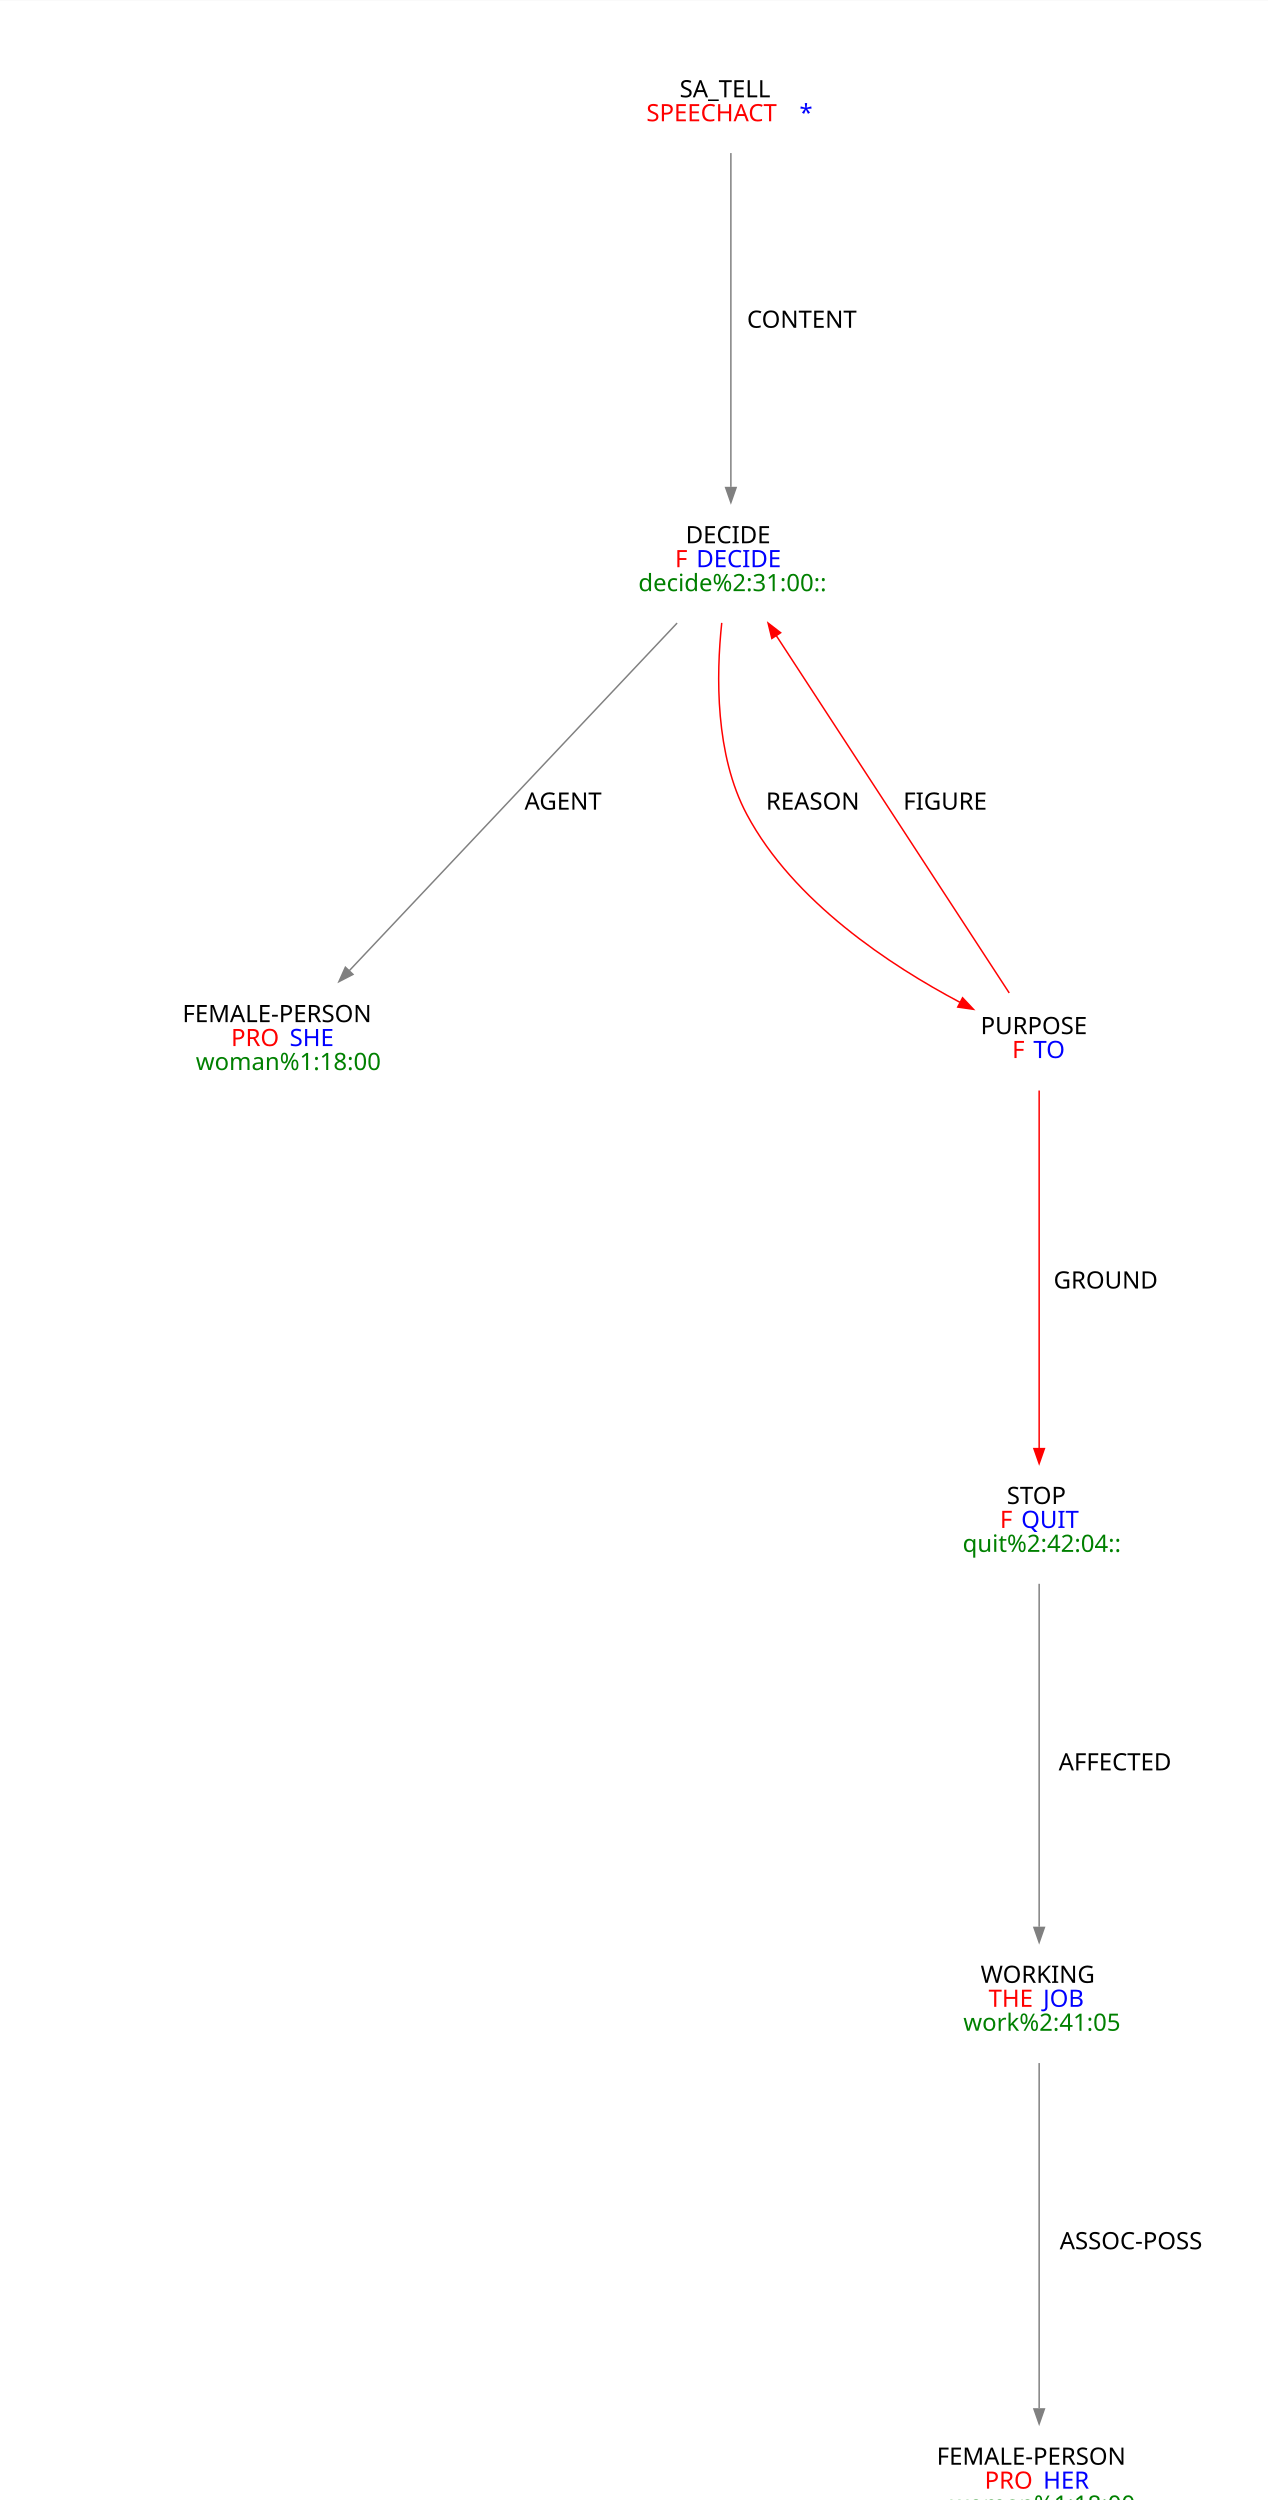
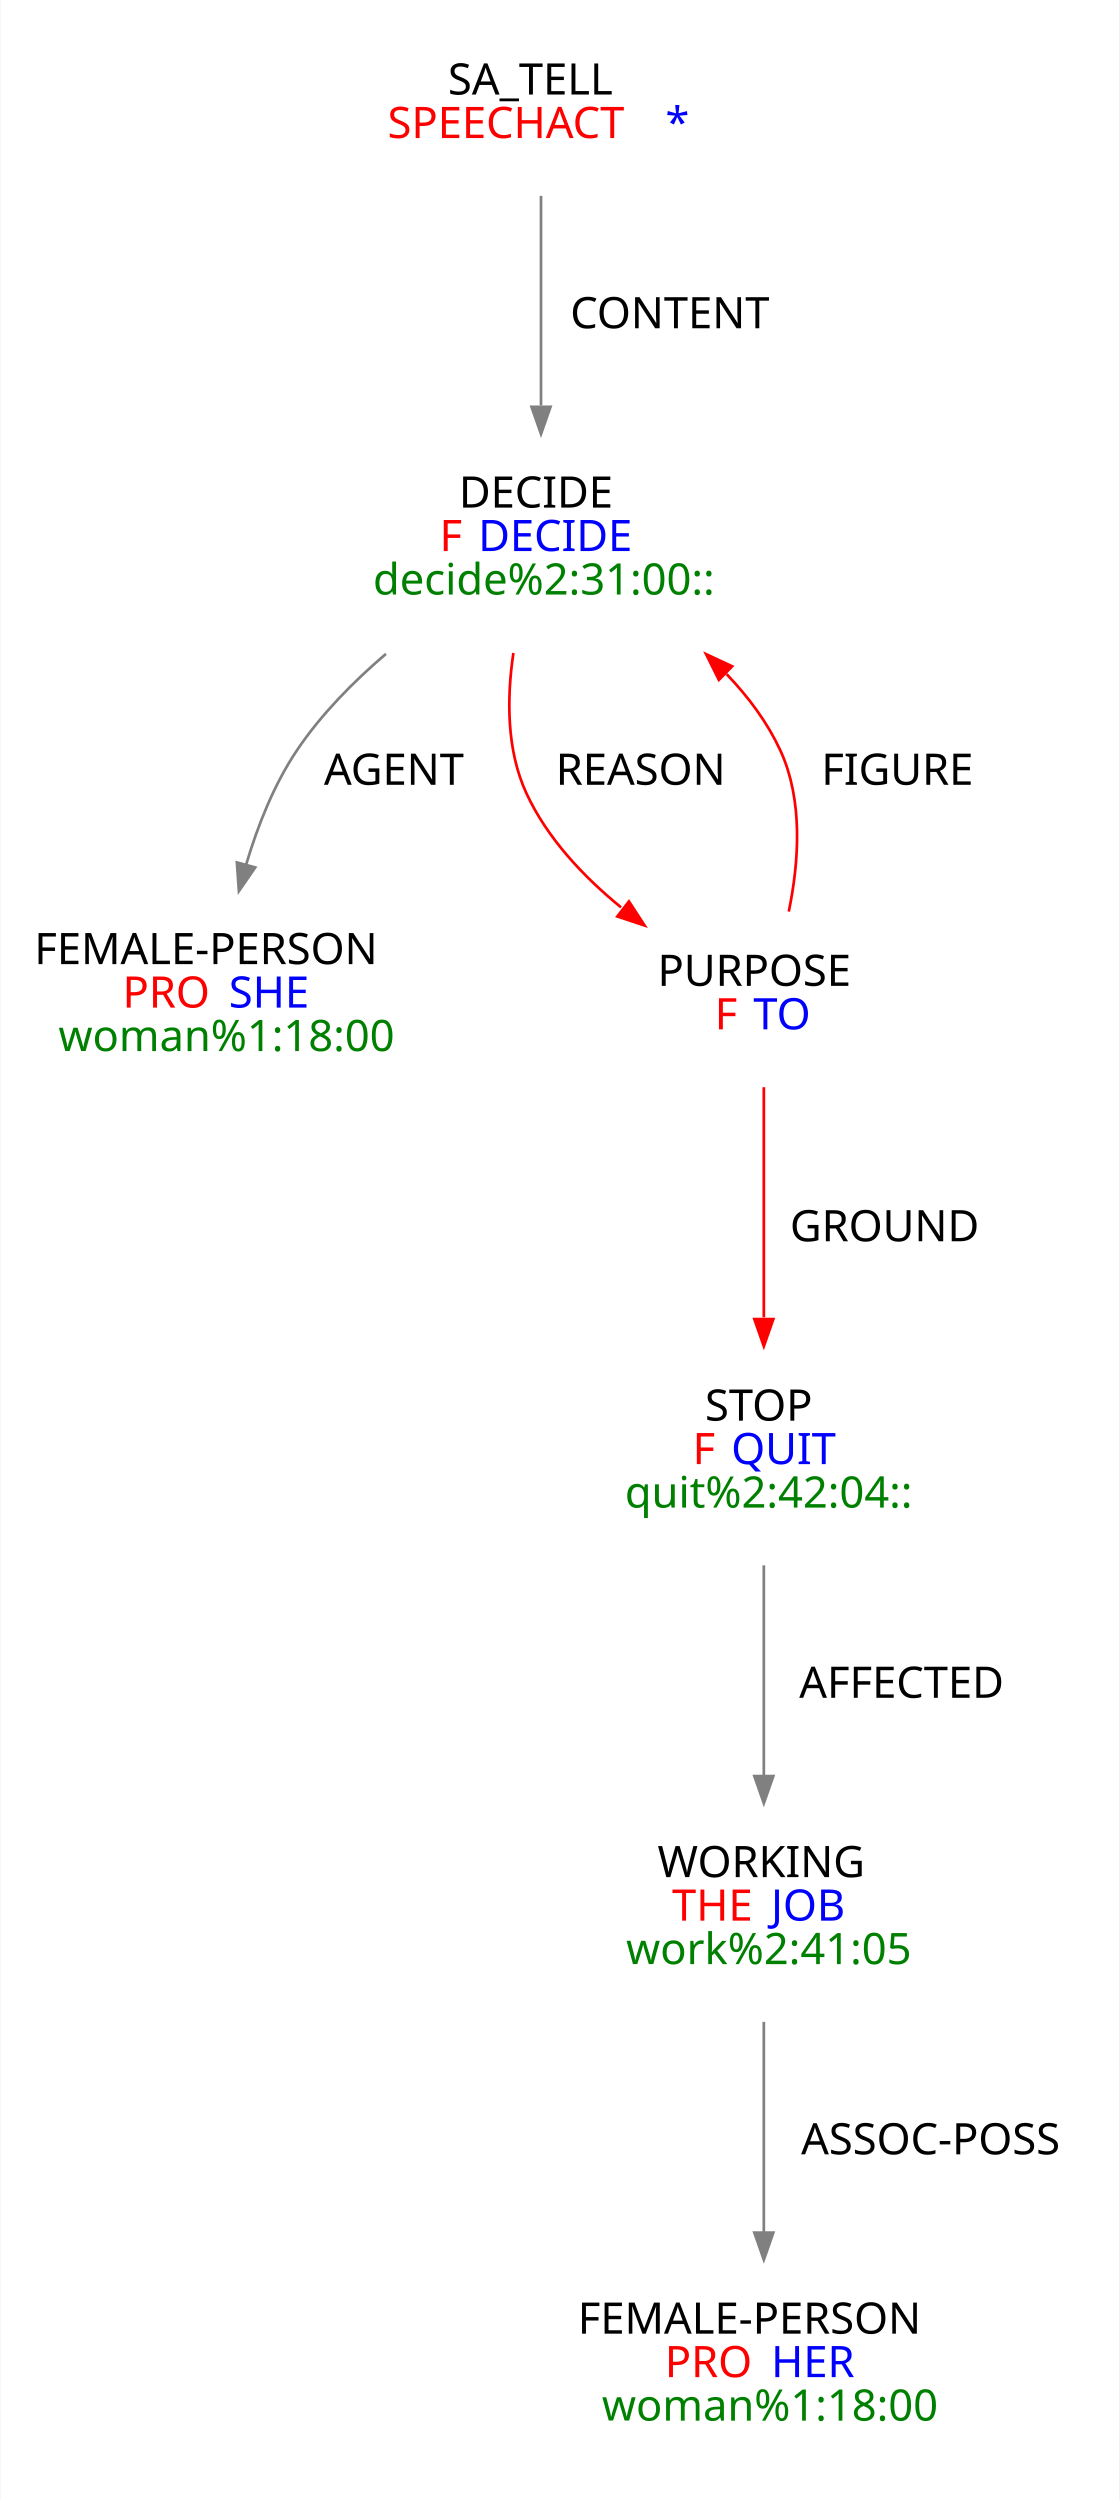
- <svg xmlns="http://www.w3.org/2000/svg" xmlns:xlink="http://www.w3.org/1999/xlink" width="432pt" height="852pt" viewBox="0.00 0.00 432.00 851.76">
-   <g id="graph0" class="graph" transform="scale(1.02 1.02) rotate(0) translate(4 868)">
-     <polygon fill="white" stroke="transparent" points="-4,4 -4,-868 438.27,-868 438.27,4 -4,4" />
+ <svg xmlns="http://www.w3.org/2000/svg" xmlns:xlink="http://www.w3.org/1999/xlink" width="206pt" height="460pt" viewBox="0.00 0.00 205.81 460.00">
+   <g id="graph0" class="graph" transform="scale(1 1) rotate(0) translate(4 456)">
+     <polygon fill="white" stroke="transparent" points="-4,4 -4,-456 201.81,-456 201.81,4 -4,4" />
    <g id="node1" class="node">
      <g id="a_node1">
        <a xlink:href="http://trips.ihmc.us/lexicon/data/ONT::SA_TELL.xml" xlink:title="&lt;font color=&quot;green&quot;&gt;&lt;br /&gt;&lt;/font&gt; &lt;font color=&quot;black&quot;&gt;SA_TELL&lt;/font&gt; &lt;font color=&quot;green&quot;&gt;&lt;br /&gt;&lt;/font&gt; &lt;font color=&quot;red&quot;&gt;SPEECHACT&lt;/font&gt; &lt;font color=&quot;blue&quot;&gt;* &lt;/font&gt; &lt;font color=&quot;green&quot;&gt;&lt;br /&gt; &lt;/font&gt;">
-           <text text-anchor="start" x="220.86" y="-835.6" font-family="Work Sans" font-size="8.00"> </text>
-           <text text-anchor="start" x="223.08" y="-835.6" font-family="Work Sans" font-size="8.00">SA_TELL</text>
-           <text text-anchor="start" x="257.32" y="-835.6" font-family="Work Sans" font-size="8.00"> </text>
-           <text text-anchor="start" x="209.75" y="-827.6" font-family="Work Sans" font-size="8.00"> </text>
-           <text text-anchor="start" x="211.97" y="-827.6" font-family="Work Sans" font-size="8.00" fill="red">SPEECHACT</text>
-           <text text-anchor="start" x="260.87" y="-827.6" font-family="Work Sans" font-size="8.00"> </text>
-           <text text-anchor="start" x="263.1" y="-827.6" font-family="Work Sans" font-size="8.00" fill="blue">* </text>
-           <text text-anchor="start" x="268.43" y="-827.6" font-family="Work Sans" font-size="8.00"> </text>
-           <text text-anchor="start" x="239.09" y="-819.6" font-family="Work Sans" font-size="8.00" fill="green"> </text>
+           <text text-anchor="start" x="76.11" y="-438.6" font-family="Work Sans" font-size="8.00"> </text>
+           <text text-anchor="start" x="78.33" y="-438.6" font-family="Work Sans" font-size="8.00">SA_TELL</text>
+           <text text-anchor="start" x="112.57" y="-438.6" font-family="Work Sans" font-size="8.00"> </text>
+           <text text-anchor="start" x="65" y="-430.6" font-family="Work Sans" font-size="8.00"> </text>
+           <text text-anchor="start" x="67.22" y="-430.6" font-family="Work Sans" font-size="8.00" fill="red">SPEECHACT</text>
+           <text text-anchor="start" x="116.12" y="-430.6" font-family="Work Sans" font-size="8.00"> </text>
+           <text text-anchor="start" x="118.34" y="-430.6" font-family="Work Sans" font-size="8.00" fill="blue">* </text>
+           <text text-anchor="start" x="123.68" y="-430.6" font-family="Work Sans" font-size="8.00"> </text>
+           <text text-anchor="start" x="94.34" y="-422.6" font-family="Work Sans" font-size="8.00" fill="green"> </text>
        </a>
      </g>
    </g>
    <g id="node2" class="node">
      <g id="a_node2">
        <a xlink:href="http://trips.ihmc.us/lexicon/data/ONT::DECIDE.xml" xlink:title="&lt;font color=&quot;green&quot;&gt;&lt;br /&gt;&lt;/font&gt; &lt;font color=&quot;black&quot;&gt;DECIDE&lt;/font&gt; &lt;font color=&quot;green&quot;&gt;&lt;br /&gt;&lt;/font&gt; &lt;font color=&quot;red&quot;&gt;F&lt;/font&gt; &lt;font color=&quot;blue&quot;&gt;DECIDE&lt;/font&gt; &lt;font color=&quot;green&quot;&gt;&lt;br /&gt;&lt;/font&gt; &lt;font color=&quot;green&quot;&gt;decide%2:31:00::&lt;/font&gt; &lt;font color=&quot;green&quot;&gt;&lt;br /&gt; &lt;/font&gt;">
-           <text text-anchor="start" x="222.87" y="-686.6" font-family="Work Sans" font-size="8.00"> </text>
-           <text text-anchor="start" x="225.09" y="-686.6" font-family="Work Sans" font-size="8.00">DECIDE</text>
-           <text text-anchor="start" x="255.32" y="-686.6" font-family="Work Sans" font-size="8.00"> </text>
-           <text text-anchor="start" x="219.31" y="-678.6" font-family="Work Sans" font-size="8.00"> </text>
-           <text text-anchor="start" x="221.53" y="-678.6" font-family="Work Sans" font-size="8.00" fill="red">F</text>
-           <text text-anchor="start" x="226.42" y="-678.6" font-family="Work Sans" font-size="8.00"> </text>
-           <text text-anchor="start" x="228.64" y="-678.6" font-family="Work Sans" font-size="8.00" fill="blue">DECIDE</text>
-           <text text-anchor="start" x="258.87" y="-678.6" font-family="Work Sans" font-size="8.00"> </text>
-           <text text-anchor="start" x="207.07" y="-670.6" font-family="Work Sans" font-size="8.00"> </text>
-           <text text-anchor="start" x="209.29" y="-670.6" font-family="Work Sans" font-size="8.00" fill="green">decide%2:31:00::</text>
-           <text text-anchor="start" x="271.12" y="-670.6" font-family="Work Sans" font-size="8.00"> </text>
-           <text text-anchor="start" x="239.09" y="-662.6" font-family="Work Sans" font-size="8.00" fill="green"> </text>
+           <text text-anchor="start" x="78.12" y="-362.6" font-family="Work Sans" font-size="8.00"> </text>
+           <text text-anchor="start" x="80.34" y="-362.6" font-family="Work Sans" font-size="8.00">DECIDE</text>
+           <text text-anchor="start" x="110.56" y="-362.6" font-family="Work Sans" font-size="8.00"> </text>
+           <text text-anchor="start" x="74.56" y="-354.6" font-family="Work Sans" font-size="8.00"> </text>
+           <text text-anchor="start" x="76.78" y="-354.6" font-family="Work Sans" font-size="8.00" fill="red">F</text>
+           <text text-anchor="start" x="81.67" y="-354.6" font-family="Work Sans" font-size="8.00"> </text>
+           <text text-anchor="start" x="83.89" y="-354.6" font-family="Work Sans" font-size="8.00" fill="blue">DECIDE</text>
+           <text text-anchor="start" x="114.12" y="-354.6" font-family="Work Sans" font-size="8.00"> </text>
+           <text text-anchor="start" x="62.32" y="-346.6" font-family="Work Sans" font-size="8.00"> </text>
+           <text text-anchor="start" x="64.54" y="-346.6" font-family="Work Sans" font-size="8.00" fill="green">decide%2:31:00::</text>
+           <text text-anchor="start" x="126.36" y="-346.6" font-family="Work Sans" font-size="8.00"> </text>
+           <text text-anchor="start" x="94.34" y="-338.6" font-family="Work Sans" font-size="8.00" fill="green"> </text>
        </a>
      </g>
    </g>
    <g id="edge2" class="edge">
-       <path fill="none" stroke="grey" stroke-width="0.5" d="M240.2,-816.97C240.2,-790.88 240.2,-736.98 240.2,-705.44" />
-       <polygon fill="grey" stroke="grey" stroke-width="0.5" points="241.95,-705.21 240.2,-700.21 238.45,-705.21 241.95,-705.21" />
-       <text text-anchor="middle" x="263.91" y="-758.6" font-family="Work Sans" font-size="8.00"> CONTENT   </text>
+       <path fill="none" stroke="grey" stroke-width="0.5" d="M95.45,-419.96C95.45,-409.04 95.45,-394.02 95.45,-381.39" />
+       <polygon fill="grey" stroke="grey" stroke-width="0.5" points="97.2,-381.14 95.45,-376.14 93.7,-381.14 97.2,-381.14" />
+       <text text-anchor="middle" x="119.16" y="-395.6" font-family="Work Sans" font-size="8.00"> CONTENT   </text>
    </g>
    <g id="node3" class="node">
      <g id="a_node3">
        <a xlink:href="http://trips.ihmc.us/lexicon/data/ONT::FEMALE-PERSON.xml" xlink:title="&lt;font color=&quot;green&quot;&gt;&lt;br /&gt;&lt;/font&gt; &lt;font color=&quot;black&quot;&gt;FEMALE-PERSON&lt;/font&gt; &lt;font color=&quot;green&quot;&gt;&lt;br /&gt;&lt;/font&gt; &lt;font color=&quot;red&quot;&gt;PRO&lt;/font&gt; &lt;font color=&quot;blue&quot;&gt;SHE&lt;/font&gt; &lt;font color=&quot;green&quot;&gt;&lt;br /&gt;&lt;/font&gt; &lt;font color=&quot;green&quot;&gt;woman%1:18:00&lt;/font&gt; &lt;font color=&quot;green&quot;&gt;&lt;br /&gt; &lt;/font&gt;">
-           <text text-anchor="start" x="54.75" y="-526.6" font-family="Work Sans" font-size="8.00"> </text>
-           <text text-anchor="start" x="56.97" y="-526.6" font-family="Work Sans" font-size="8.00">FEMALE-PERSON</text>
-           <text text-anchor="start" x="125.43" y="-526.6" font-family="Work Sans" font-size="8.00"> </text>
-           <text text-anchor="start" x="70.98" y="-518.6" font-family="Work Sans" font-size="8.00"> </text>
-           <text text-anchor="start" x="73.2" y="-518.6" font-family="Work Sans" font-size="8.00" fill="red">PRO</text>
-           <text text-anchor="start" x="90.53" y="-518.6" font-family="Work Sans" font-size="8.00"> </text>
-           <text text-anchor="start" x="92.76" y="-518.6" font-family="Work Sans" font-size="8.00" fill="blue">SHE</text>
-           <text text-anchor="start" x="109.21" y="-518.6" font-family="Work Sans" font-size="8.00"> </text>
-           <text text-anchor="start" x="59.18" y="-510.6" font-family="Work Sans" font-size="8.00"> </text>
-           <text text-anchor="start" x="61.41" y="-510.6" font-family="Work Sans" font-size="8.00" fill="green">woman%1:18:00</text>
-           <text text-anchor="start" x="121" y="-510.6" font-family="Work Sans" font-size="8.00"> </text>
-           <text text-anchor="start" x="90.09" y="-502.6" font-family="Work Sans" font-size="8.00" fill="green"> </text>
+           <text text-anchor="start" x="0" y="-278.6" font-family="Work Sans" font-size="8.00"> </text>
+           <text text-anchor="start" x="2.22" y="-278.6" font-family="Work Sans" font-size="8.00">FEMALE-PERSON</text>
+           <text text-anchor="start" x="70.68" y="-278.6" font-family="Work Sans" font-size="8.00"> </text>
+           <text text-anchor="start" x="16.22" y="-270.6" font-family="Work Sans" font-size="8.00"> </text>
+           <text text-anchor="start" x="18.45" y="-270.6" font-family="Work Sans" font-size="8.00" fill="red">PRO</text>
+           <text text-anchor="start" x="35.78" y="-270.6" font-family="Work Sans" font-size="8.00"> </text>
+           <text text-anchor="start" x="38.01" y="-270.6" font-family="Work Sans" font-size="8.00" fill="blue">SHE</text>
+           <text text-anchor="start" x="54.46" y="-270.6" font-family="Work Sans" font-size="8.00"> </text>
+           <text text-anchor="start" x="4.43" y="-262.6" font-family="Work Sans" font-size="8.00"> </text>
+           <text text-anchor="start" x="6.65" y="-262.6" font-family="Work Sans" font-size="8.00" fill="green">woman%1:18:00</text>
+           <text text-anchor="start" x="66.25" y="-262.6" font-family="Work Sans" font-size="8.00"> </text>
+           <text text-anchor="start" x="35.34" y="-254.6" font-family="Work Sans" font-size="8.00" fill="green"> </text>
+         </a>
+       </g>
+     </g>
+     <g id="edge6" class="edge">
+       <path fill="none" stroke="grey" stroke-width="0.5" d="M66.92,-335.69C60.86,-330.52 54.98,-324.53 50.58,-318 46.34,-311.71 43.32,-304.08 41.19,-296.9" />
+       <polygon fill="grey" stroke="grey" stroke-width="0.5" points="42.87,-296.39 39.86,-292.03 39.49,-297.31 42.87,-296.39" />
+       <text text-anchor="middle" x="68.39" y="-311.6" font-family="Work Sans" font-size="8.00"> AGENT   </text>
+     </g>
+     <g id="node4" class="node">
+       <g id="a_node4">
+         <a xlink:href="http://trips.ihmc.us/lexicon/data/ONT::PURPOSE.xml" xlink:title="&lt;font color=&quot;green&quot;&gt;&lt;br /&gt;&lt;/font&gt; &lt;font color=&quot;black&quot;&gt;PURPOSE&lt;/font&gt; &lt;font color=&quot;green&quot;&gt;&lt;br /&gt;&lt;/font&gt; &lt;font color=&quot;red&quot;&gt;F&lt;/font&gt; &lt;font color=&quot;blue&quot;&gt;TO&lt;/font&gt; &lt;font color=&quot;green&quot;&gt;&lt;br /&gt; &lt;/font&gt;">
+           <text text-anchor="start" x="114.67" y="-274.6" font-family="Work Sans" font-size="8.00"> </text>
+           <text text-anchor="start" x="116.89" y="-274.6" font-family="Work Sans" font-size="8.00">PURPOSE</text>
+           <text text-anchor="start" x="156.01" y="-274.6" font-family="Work Sans" font-size="8.00"> </text>
+           <text text-anchor="start" x="125.19" y="-266.6" font-family="Work Sans" font-size="8.00"> </text>
+           <text text-anchor="start" x="127.41" y="-266.6" font-family="Work Sans" font-size="8.00" fill="red">F</text>
+           <text text-anchor="start" x="132.3" y="-266.6" font-family="Work Sans" font-size="8.00"> </text>
+           <text text-anchor="start" x="134.52" y="-266.6" font-family="Work Sans" font-size="8.00" fill="blue">TO</text>
+           <text text-anchor="start" x="145.49" y="-266.6" font-family="Work Sans" font-size="8.00"> </text>
+           <text text-anchor="start" x="135.34" y="-258.6" font-family="Work Sans" font-size="8.00" fill="green"> </text>
+         </a>
+       </g>
+     </g>
+     <g id="edge5" class="edge">
+       <path fill="none" stroke="red" stroke-width="0.5" d="M90.37,-335.85C89.14,-327.56 89.09,-317.95 92.78,-310 96.58,-301.79 103.21,-294.73 110.17,-289.05" />
+       <polygon fill="red" stroke="red" stroke-width="0.5" points="111.63,-290.14 114.52,-285.7 109.49,-287.37 111.63,-290.14" />
+       <text text-anchor="middle" x="113.79" y="-311.6" font-family="Work Sans" font-size="8.00"> REASON   </text>
+     </g>
+     <g id="edge1" class="edge">
+       <path fill="none" stroke="red" stroke-width="0.5" d="M141.04,-288.27C142.91,-297.31 143.75,-308.77 139.45,-318 137.06,-323.13 133.58,-327.8 129.6,-331.96" />
+       <polygon fill="red" stroke="red" stroke-width="0.5" points="128.18,-330.9 125.82,-335.64 130.62,-333.4 128.18,-330.9" />
+       <text text-anchor="middle" x="161.01" y="-311.6" font-family="Work Sans" font-size="8.00"> FIGURE   </text>
+     </g>
+     <g id="node5" class="node">
+       <g id="a_node5">
+         <a xlink:href="http://trips.ihmc.us/lexicon/data/ONT::STOP.xml" xlink:title="&lt;font color=&quot;green&quot;&gt;&lt;br /&gt;&lt;/font&gt; &lt;font color=&quot;black&quot;&gt;STOP&lt;/font&gt; &lt;font color=&quot;green&quot;&gt;&lt;br /&gt;&lt;/font&gt; &lt;font color=&quot;red&quot;&gt;F&lt;/font&gt; &lt;font color=&quot;blue&quot;&gt;QUIT&lt;/font&gt; &lt;font color=&quot;green&quot;&gt;&lt;br /&gt;&lt;/font&gt; &lt;font color=&quot;green&quot;&gt;quit%2:42:04::&lt;/font&gt; &lt;font color=&quot;green&quot;&gt;&lt;br /&gt; &lt;/font&gt;">
+           <text text-anchor="start" x="123.41" y="-194.6" font-family="Work Sans" font-size="8.00"> </text>
+           <text text-anchor="start" x="125.63" y="-194.6" font-family="Work Sans" font-size="8.00">STOP</text>
+           <text text-anchor="start" x="147.27" y="-194.6" font-family="Work Sans" font-size="8.00"> </text>
+           <text text-anchor="start" x="121.12" y="-186.6" font-family="Work Sans" font-size="8.00"> </text>
+           <text text-anchor="start" x="123.34" y="-186.6" font-family="Work Sans" font-size="8.00" fill="red">F</text>
+           <text text-anchor="start" x="128.23" y="-186.6" font-family="Work Sans" font-size="8.00"> </text>
+           <text text-anchor="start" x="130.45" y="-186.6" font-family="Work Sans" font-size="8.00" fill="blue">QUIT</text>
+           <text text-anchor="start" x="149.56" y="-186.6" font-family="Work Sans" font-size="8.00"> </text>
+           <text text-anchor="start" x="108.65" y="-178.6" font-family="Work Sans" font-size="8.00"> </text>
+           <text text-anchor="start" x="110.88" y="-178.6" font-family="Work Sans" font-size="8.00" fill="green">quit%2:42:04::</text>
+           <text text-anchor="start" x="162.03" y="-178.6" font-family="Work Sans" font-size="8.00"> </text>
+           <text text-anchor="start" x="135.34" y="-170.6" font-family="Work Sans" font-size="8.00" fill="green"> </text>
+         </a>
+       </g>
+     </g>
+     <g id="edge3" class="edge">
+       <path fill="none" stroke="red" stroke-width="0.5" d="M136.45,-255.96C136.45,-244.12 136.45,-227.38 136.45,-213.6" />
+       <polygon fill="red" stroke="red" stroke-width="0.5" points="138.2,-213.29 136.45,-208.29 134.7,-213.29 138.2,-213.29" />
+       <text text-anchor="middle" x="158.67" y="-227.6" font-family="Work Sans" font-size="8.00"> GROUND   </text>
+     </g>
+     <g id="node6" class="node">
+       <g id="a_node6">
+         <a xlink:href="http://trips.ihmc.us/lexicon/data/ONT::WORKING.xml" xlink:title="&lt;font color=&quot;green&quot;&gt;&lt;br /&gt;&lt;/font&gt; &lt;font color=&quot;black&quot;&gt;WORKING&lt;/font&gt; &lt;font color=&quot;green&quot;&gt;&lt;br /&gt;&lt;/font&gt; &lt;font color=&quot;red&quot;&gt;THE&lt;/font&gt; &lt;font color=&quot;blue&quot;&gt;JOB&lt;/font&gt; &lt;font color=&quot;green&quot;&gt;&lt;br /&gt;&lt;/font&gt; &lt;font color=&quot;green&quot;&gt;work%2:41:05&lt;/font&gt; &lt;font color=&quot;green&quot;&gt;&lt;br /&gt; &lt;/font&gt;">
+           <text text-anchor="start" x="114.67" y="-110.6" font-family="Work Sans" font-size="8.00"> </text>
+           <text text-anchor="start" x="116.9" y="-110.6" font-family="Work Sans" font-size="8.00">WORKING</text>
+           <text text-anchor="start" x="156.01" y="-110.6" font-family="Work Sans" font-size="8.00"> </text>
+           <text text-anchor="start" x="117.34" y="-102.6" font-family="Work Sans" font-size="8.00"> </text>
+           <text text-anchor="start" x="119.56" y="-102.6" font-family="Work Sans" font-size="8.00" fill="red">THE</text>
+           <text text-anchor="start" x="135.56" y="-102.6" font-family="Work Sans" font-size="8.00"> </text>
+           <text text-anchor="start" x="137.78" y="-102.6" font-family="Work Sans" font-size="8.00" fill="blue">JOB</text>
+           <text text-anchor="start" x="153.34" y="-102.6" font-family="Work Sans" font-size="8.00"> </text>
+           <text text-anchor="start" x="108.88" y="-94.6" font-family="Work Sans" font-size="8.00"> </text>
+           <text text-anchor="start" x="111.1" y="-94.6" font-family="Work Sans" font-size="8.00" fill="green">work%2:41:05</text>
+           <text text-anchor="start" x="161.8" y="-94.6" font-family="Work Sans" font-size="8.00"> </text>
+           <text text-anchor="start" x="135.34" y="-86.6" font-family="Work Sans" font-size="8.00" fill="green"> </text>
        </a>
      </g>
    </g>
    <g id="edge4" class="edge">
-       <path fill="none" stroke="grey" stroke-width="0.5" d="M222.23,-659.94C194.71,-630.76 142.23,-575.11 112.72,-543.82" />
-       <polygon fill="grey" stroke="grey" stroke-width="0.5" points="113.94,-542.56 109.24,-540.13 111.4,-544.96 113.94,-542.56" />
-       <text text-anchor="middle" x="184.14" y="-597.6" font-family="Work Sans" font-size="8.00"> AGENT   </text>
+       <path fill="none" stroke="grey" stroke-width="0.5" d="M136.45,-167.98C136.45,-156.47 136.45,-141.68 136.45,-129.33" />
+       <polygon fill="grey" stroke="grey" stroke-width="0.5" points="138.2,-129.2 136.45,-124.2 134.7,-129.2 138.2,-129.2" />
+       <text text-anchor="middle" x="161.79" y="-143.6" font-family="Work Sans" font-size="8.00"> AFFECTED   </text>
    </g>
-     <g id="node4" class="node">
-       <g id="a_node4">
-         <a xlink:href="http://trips.ihmc.us/lexicon/data/ONT::PURPOSE.xml" xlink:title="&lt;font color=&quot;green&quot;&gt;&lt;br /&gt;&lt;/font&gt; &lt;font color=&quot;black&quot;&gt;PURPOSE&lt;/font&gt; &lt;font color=&quot;green&quot;&gt;&lt;br /&gt;&lt;/font&gt; &lt;font color=&quot;red&quot;&gt;F&lt;/font&gt; &lt;font color=&quot;blue&quot;&gt;TO&lt;/font&gt; &lt;font color=&quot;green&quot;&gt;&lt;br /&gt; &lt;/font&gt;">
-           <text text-anchor="start" x="321.42" y="-522.6" font-family="Work Sans" font-size="8.00"> </text>
-           <text text-anchor="start" x="323.64" y="-522.6" font-family="Work Sans" font-size="8.00">PURPOSE</text>
-           <text text-anchor="start" x="362.76" y="-522.6" font-family="Work Sans" font-size="8.00"> </text>
-           <text text-anchor="start" x="331.94" y="-514.6" font-family="Work Sans" font-size="8.00"> </text>
-           <text text-anchor="start" x="334.16" y="-514.6" font-family="Work Sans" font-size="8.00" fill="red">F</text>
-           <text text-anchor="start" x="339.05" y="-514.6" font-family="Work Sans" font-size="8.00"> </text>
-           <text text-anchor="start" x="341.27" y="-514.6" font-family="Work Sans" font-size="8.00" fill="blue">TO</text>
-           <text text-anchor="start" x="352.24" y="-514.6" font-family="Work Sans" font-size="8.00"> </text>
-           <text text-anchor="start" x="342.09" y="-506.6" font-family="Work Sans" font-size="8.00" fill="green"> </text>
+     <g id="node7" class="node">
+       <g id="a_node7">
+         <a xlink:href="http://trips.ihmc.us/lexicon/data/ONT::FEMALE-PERSON.xml" xlink:title="&lt;font color=&quot;green&quot;&gt;&lt;br /&gt;&lt;/font&gt; &lt;font color=&quot;black&quot;&gt;FEMALE-PERSON&lt;/font&gt; &lt;font color=&quot;green&quot;&gt;&lt;br /&gt;&lt;/font&gt; &lt;font color=&quot;red&quot;&gt;PRO&lt;/font&gt; &lt;font color=&quot;blue&quot;&gt;HER&lt;/font&gt; &lt;font color=&quot;green&quot;&gt;&lt;br /&gt;&lt;/font&gt; &lt;font color=&quot;green&quot;&gt;woman%1:18:00&lt;/font&gt; &lt;font color=&quot;green&quot;&gt;&lt;br /&gt; &lt;/font&gt;">
+           <text text-anchor="start" x="100" y="-26.6" font-family="Work Sans" font-size="8.00"> </text>
+           <text text-anchor="start" x="102.22" y="-26.6" font-family="Work Sans" font-size="8.00">FEMALE-PERSON</text>
+           <text text-anchor="start" x="170.68" y="-26.6" font-family="Work Sans" font-size="8.00"> </text>
+           <text text-anchor="start" x="116" y="-18.6" font-family="Work Sans" font-size="8.00"> </text>
+           <text text-anchor="start" x="118.23" y="-18.6" font-family="Work Sans" font-size="8.00" fill="red">PRO</text>
+           <text text-anchor="start" x="135.56" y="-18.6" font-family="Work Sans" font-size="8.00"> </text>
+           <text text-anchor="start" x="137.79" y="-18.6" font-family="Work Sans" font-size="8.00" fill="blue">HER</text>
+           <text text-anchor="start" x="154.68" y="-18.6" font-family="Work Sans" font-size="8.00"> </text>
+           <text text-anchor="start" x="104.43" y="-10.6" font-family="Work Sans" font-size="8.00"> </text>
+           <text text-anchor="start" x="106.65" y="-10.6" font-family="Work Sans" font-size="8.00" fill="green">woman%1:18:00</text>
+           <text text-anchor="start" x="166.25" y="-10.6" font-family="Work Sans" font-size="8.00"> </text>
+           <text text-anchor="start" x="135.34" y="-2.6" font-family="Work Sans" font-size="8.00" fill="green"> </text>
        </a>
      </g>
    </g>
    <g id="edge7" class="edge">
-       <path fill="none" stroke="red" stroke-width="0.5" d="M237.15,-660C235.27,-642.35 234.93,-615.87 245.53,-596 261.09,-566.82 293.51,-545.52 316.73,-533.23" />
-       <polygon fill="red" stroke="red" stroke-width="0.5" points="317.61,-534.75 321.24,-530.89 316,-531.64 317.61,-534.75" />
-       <text text-anchor="middle" x="267.54" y="-597.6" font-family="Work Sans" font-size="8.00"> REASON   </text>
-     </g>
-     <g id="edge3" class="edge">
-       <path fill="none" stroke="red" stroke-width="0.5" d="M333.2,-536.35C315.09,-564.13 276.76,-622.92 255.4,-655.69" />
-       <polygon fill="red" stroke="red" stroke-width="0.5" points="253.89,-654.8 252.63,-659.94 256.82,-656.71 253.89,-654.8" />
-       <text text-anchor="middle" x="311.76" y="-597.6" font-family="Work Sans" font-size="8.00"> FIGURE   </text>
-     </g>
-     <g id="node5" class="node">
-       <g id="a_node5">
-         <a xlink:href="http://trips.ihmc.us/lexicon/data/ONT::STOP.xml" xlink:title="&lt;font color=&quot;green&quot;&gt;&lt;br /&gt;&lt;/font&gt; &lt;font color=&quot;black&quot;&gt;STOP&lt;/font&gt; &lt;font color=&quot;green&quot;&gt;&lt;br /&gt;&lt;/font&gt; &lt;font color=&quot;red&quot;&gt;F&lt;/font&gt; &lt;font color=&quot;blue&quot;&gt;QUIT&lt;/font&gt; &lt;font color=&quot;green&quot;&gt;&lt;br /&gt;&lt;/font&gt; &lt;font color=&quot;green&quot;&gt;quit%2:42:04::&lt;/font&gt; &lt;font color=&quot;green&quot;&gt;&lt;br /&gt; &lt;/font&gt;">
-           <text text-anchor="start" x="330.16" y="-365.6" font-family="Work Sans" font-size="8.00"> </text>
-           <text text-anchor="start" x="332.38" y="-365.6" font-family="Work Sans" font-size="8.00">STOP</text>
-           <text text-anchor="start" x="354.02" y="-365.6" font-family="Work Sans" font-size="8.00"> </text>
-           <text text-anchor="start" x="327.87" y="-357.6" font-family="Work Sans" font-size="8.00"> </text>
-           <text text-anchor="start" x="330.09" y="-357.6" font-family="Work Sans" font-size="8.00" fill="red">F</text>
-           <text text-anchor="start" x="334.98" y="-357.6" font-family="Work Sans" font-size="8.00"> </text>
-           <text text-anchor="start" x="337.2" y="-357.6" font-family="Work Sans" font-size="8.00" fill="blue">QUIT</text>
-           <text text-anchor="start" x="356.31" y="-357.6" font-family="Work Sans" font-size="8.00"> </text>
-           <text text-anchor="start" x="315.41" y="-349.6" font-family="Work Sans" font-size="8.00"> </text>
-           <text text-anchor="start" x="317.63" y="-349.6" font-family="Work Sans" font-size="8.00" fill="green">quit%2:42:04::</text>
-           <text text-anchor="start" x="368.78" y="-349.6" font-family="Work Sans" font-size="8.00"> </text>
-           <text text-anchor="start" x="342.09" y="-341.6" font-family="Work Sans" font-size="8.00" fill="green"> </text>
-         </a>
-       </g>
-     </g>
-     <g id="edge1" class="edge">
-       <path fill="none" stroke="red" stroke-width="0.5" d="M343.2,-503.75C343.2,-476.09 343.2,-417.41 343.2,-384.21" />
-       <polygon fill="red" stroke="red" stroke-width="0.5" points="344.95,-384.11 343.2,-379.11 341.45,-384.11 344.95,-384.11" />
-       <text text-anchor="middle" x="365.43" y="-437.6" font-family="Work Sans" font-size="8.00"> GROUND   </text>
-     </g>
-     <g id="node6" class="node">
-       <g id="a_node6">
-         <a xlink:href="http://trips.ihmc.us/lexicon/data/ONT::WORKING.xml" xlink:title="&lt;font color=&quot;green&quot;&gt;&lt;br /&gt;&lt;/font&gt; &lt;font color=&quot;black&quot;&gt;WORKING&lt;/font&gt; &lt;font color=&quot;green&quot;&gt;&lt;br /&gt;&lt;/font&gt; &lt;font color=&quot;red&quot;&gt;THE&lt;/font&gt; &lt;font color=&quot;blue&quot;&gt;JOB&lt;/font&gt; &lt;font color=&quot;green&quot;&gt;&lt;br /&gt;&lt;/font&gt; &lt;font color=&quot;green&quot;&gt;work%2:41:05&lt;/font&gt; &lt;font color=&quot;green&quot;&gt;&lt;br /&gt; &lt;/font&gt;">
-           <text text-anchor="start" x="321.43" y="-205.6" font-family="Work Sans" font-size="8.00"> </text>
-           <text text-anchor="start" x="323.65" y="-205.6" font-family="Work Sans" font-size="8.00">WORKING</text>
-           <text text-anchor="start" x="362.76" y="-205.6" font-family="Work Sans" font-size="8.00"> </text>
-           <text text-anchor="start" x="324.09" y="-197.6" font-family="Work Sans" font-size="8.00"> </text>
-           <text text-anchor="start" x="326.31" y="-197.6" font-family="Work Sans" font-size="8.00" fill="red">THE</text>
-           <text text-anchor="start" x="342.31" y="-197.6" font-family="Work Sans" font-size="8.00"> </text>
-           <text text-anchor="start" x="344.53" y="-197.6" font-family="Work Sans" font-size="8.00" fill="blue">JOB</text>
-           <text text-anchor="start" x="360.09" y="-197.6" font-family="Work Sans" font-size="8.00"> </text>
-           <text text-anchor="start" x="315.63" y="-189.6" font-family="Work Sans" font-size="8.00"> </text>
-           <text text-anchor="start" x="317.86" y="-189.6" font-family="Work Sans" font-size="8.00" fill="green">work%2:41:05</text>
-           <text text-anchor="start" x="368.55" y="-189.6" font-family="Work Sans" font-size="8.00"> </text>
-           <text text-anchor="start" x="342.09" y="-181.6" font-family="Work Sans" font-size="8.00" fill="green"> </text>
-         </a>
-       </g>
-     </g>
-     <g id="edge6" class="edge">
-       <path fill="none" stroke="grey" stroke-width="0.5" d="M343.2,-338.94C343.2,-310.23 343.2,-255.91 343.2,-224.36" />
-       <polygon fill="grey" stroke="grey" stroke-width="0.5" points="344.95,-224.13 343.2,-219.13 341.45,-224.13 344.95,-224.13" />
-       <text text-anchor="middle" x="368.54" y="-276.6" font-family="Work Sans" font-size="8.00"> AFFECTED   </text>
-     </g>
-     <g id="node7" class="node">
-       <g id="a_node7">
-         <a xlink:href="http://trips.ihmc.us/lexicon/data/ONT::FEMALE-PERSON.xml" xlink:title="&lt;font color=&quot;green&quot;&gt;&lt;br /&gt;&lt;/font&gt; &lt;font color=&quot;black&quot;&gt;FEMALE-PERSON&lt;/font&gt; &lt;font color=&quot;green&quot;&gt;&lt;br /&gt;&lt;/font&gt; &lt;font color=&quot;red&quot;&gt;PRO&lt;/font&gt; &lt;font color=&quot;blue&quot;&gt;HER&lt;/font&gt; &lt;font color=&quot;green&quot;&gt;&lt;br /&gt;&lt;/font&gt; &lt;font color=&quot;green&quot;&gt;woman%1:18:00&lt;/font&gt; &lt;font color=&quot;green&quot;&gt;&lt;br /&gt; &lt;/font&gt;">
-           <text text-anchor="start" x="306.75" y="-44.6" font-family="Work Sans" font-size="8.00"> </text>
-           <text text-anchor="start" x="308.97" y="-44.6" font-family="Work Sans" font-size="8.00">FEMALE-PERSON</text>
-           <text text-anchor="start" x="377.43" y="-44.6" font-family="Work Sans" font-size="8.00"> </text>
-           <text text-anchor="start" x="322.76" y="-36.6" font-family="Work Sans" font-size="8.00"> </text>
-           <text text-anchor="start" x="324.98" y="-36.6" font-family="Work Sans" font-size="8.00" fill="red">PRO</text>
-           <text text-anchor="start" x="342.31" y="-36.6" font-family="Work Sans" font-size="8.00"> </text>
-           <text text-anchor="start" x="344.54" y="-36.6" font-family="Work Sans" font-size="8.00" fill="blue">HER</text>
-           <text text-anchor="start" x="361.43" y="-36.6" font-family="Work Sans" font-size="8.00"> </text>
-           <text text-anchor="start" x="311.18" y="-28.6" font-family="Work Sans" font-size="8.00"> </text>
-           <text text-anchor="start" x="313.41" y="-28.6" font-family="Work Sans" font-size="8.00" fill="green">woman%1:18:00</text>
-           <text text-anchor="start" x="373" y="-28.6" font-family="Work Sans" font-size="8.00"> </text>
-           <text text-anchor="start" x="342.09" y="-20.6" font-family="Work Sans" font-size="8.00" fill="green"> </text>
-         </a>
-       </g>
-     </g>
-     <g id="edge5" class="edge">
-       <path fill="none" stroke="grey" stroke-width="0.5" d="M343.2,-178.82C343.2,-149.93 343.2,-95.26 343.2,-63.52" />
-       <polygon fill="grey" stroke="grey" stroke-width="0.5" points="344.95,-63.25 343.2,-58.25 341.45,-63.25 344.95,-63.25" />
-       <text text-anchor="middle" x="373.88" y="-116.6" font-family="Work Sans" font-size="8.00"> ASSOC-POSS   </text>
+       <path fill="none" stroke="grey" stroke-width="0.5" d="M136.45,-83.98C136.45,-72.47 136.45,-57.68 136.45,-45.33" />
+       <polygon fill="grey" stroke="grey" stroke-width="0.5" points="138.2,-45.2 136.45,-40.2 134.7,-45.2 138.2,-45.2" />
+       <text text-anchor="middle" x="167.13" y="-59.6" font-family="Work Sans" font-size="8.00"> ASSOC-POSS   </text>
    </g>
  </g>
</svg>
